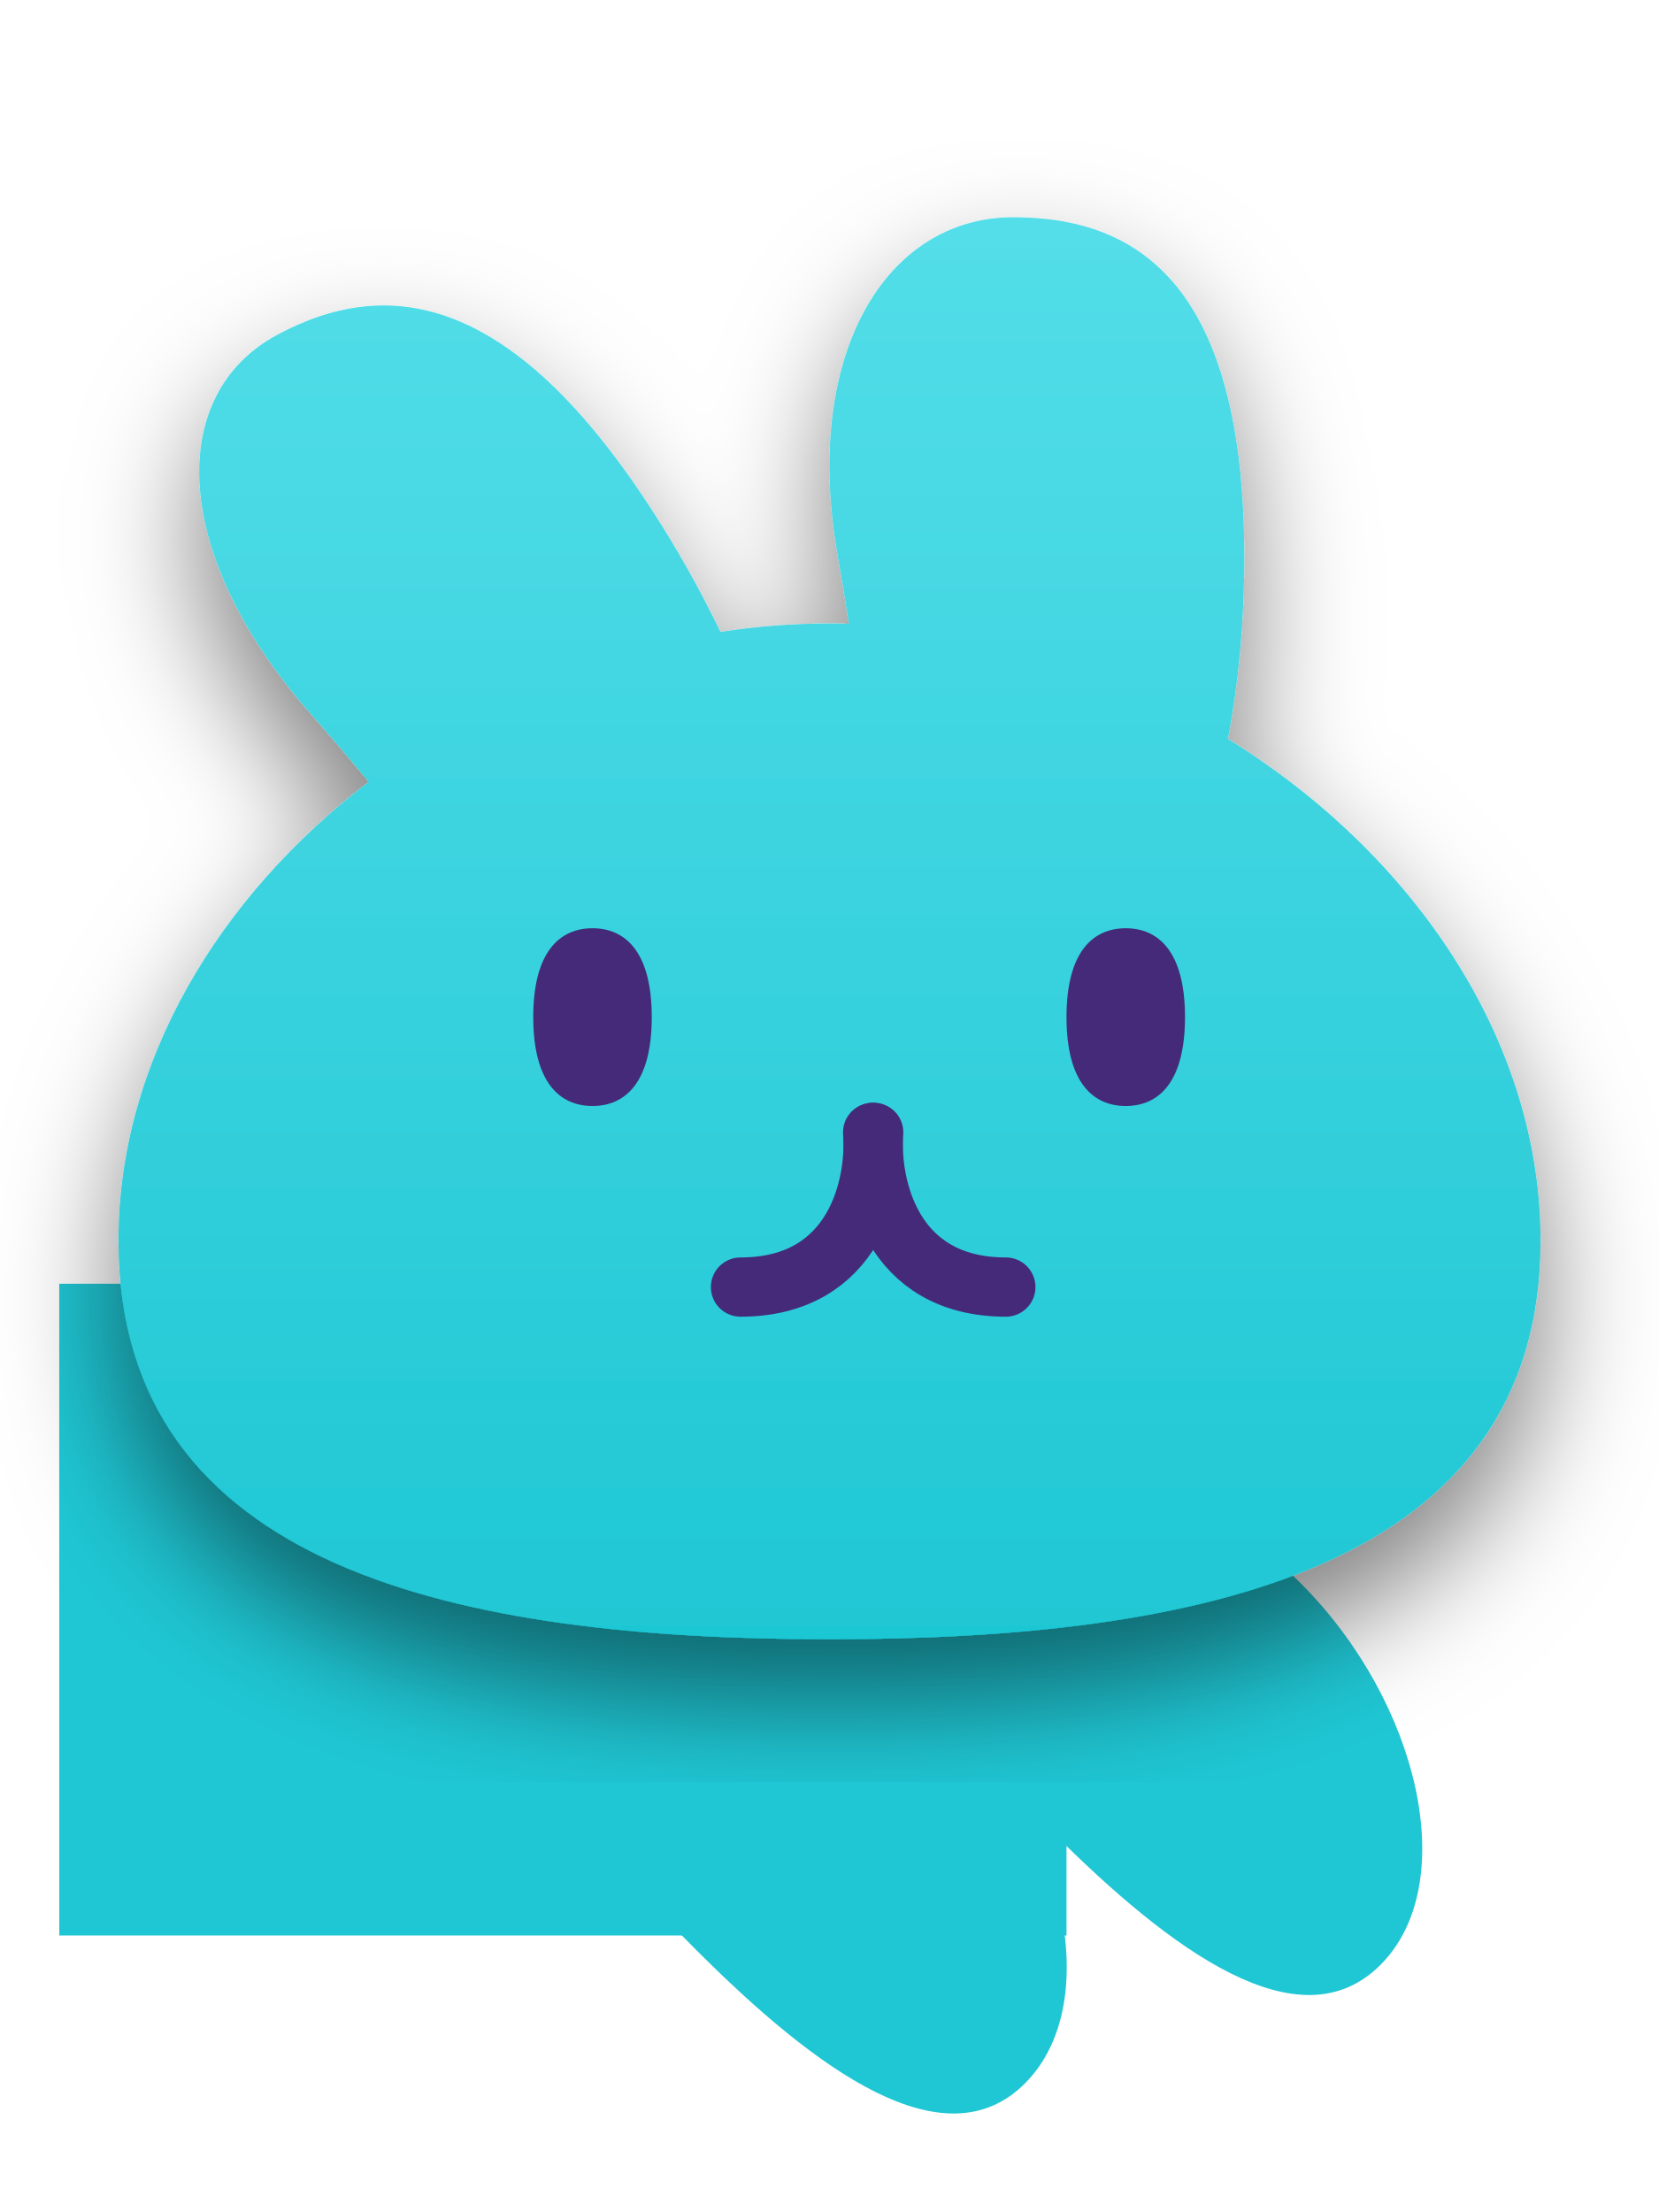
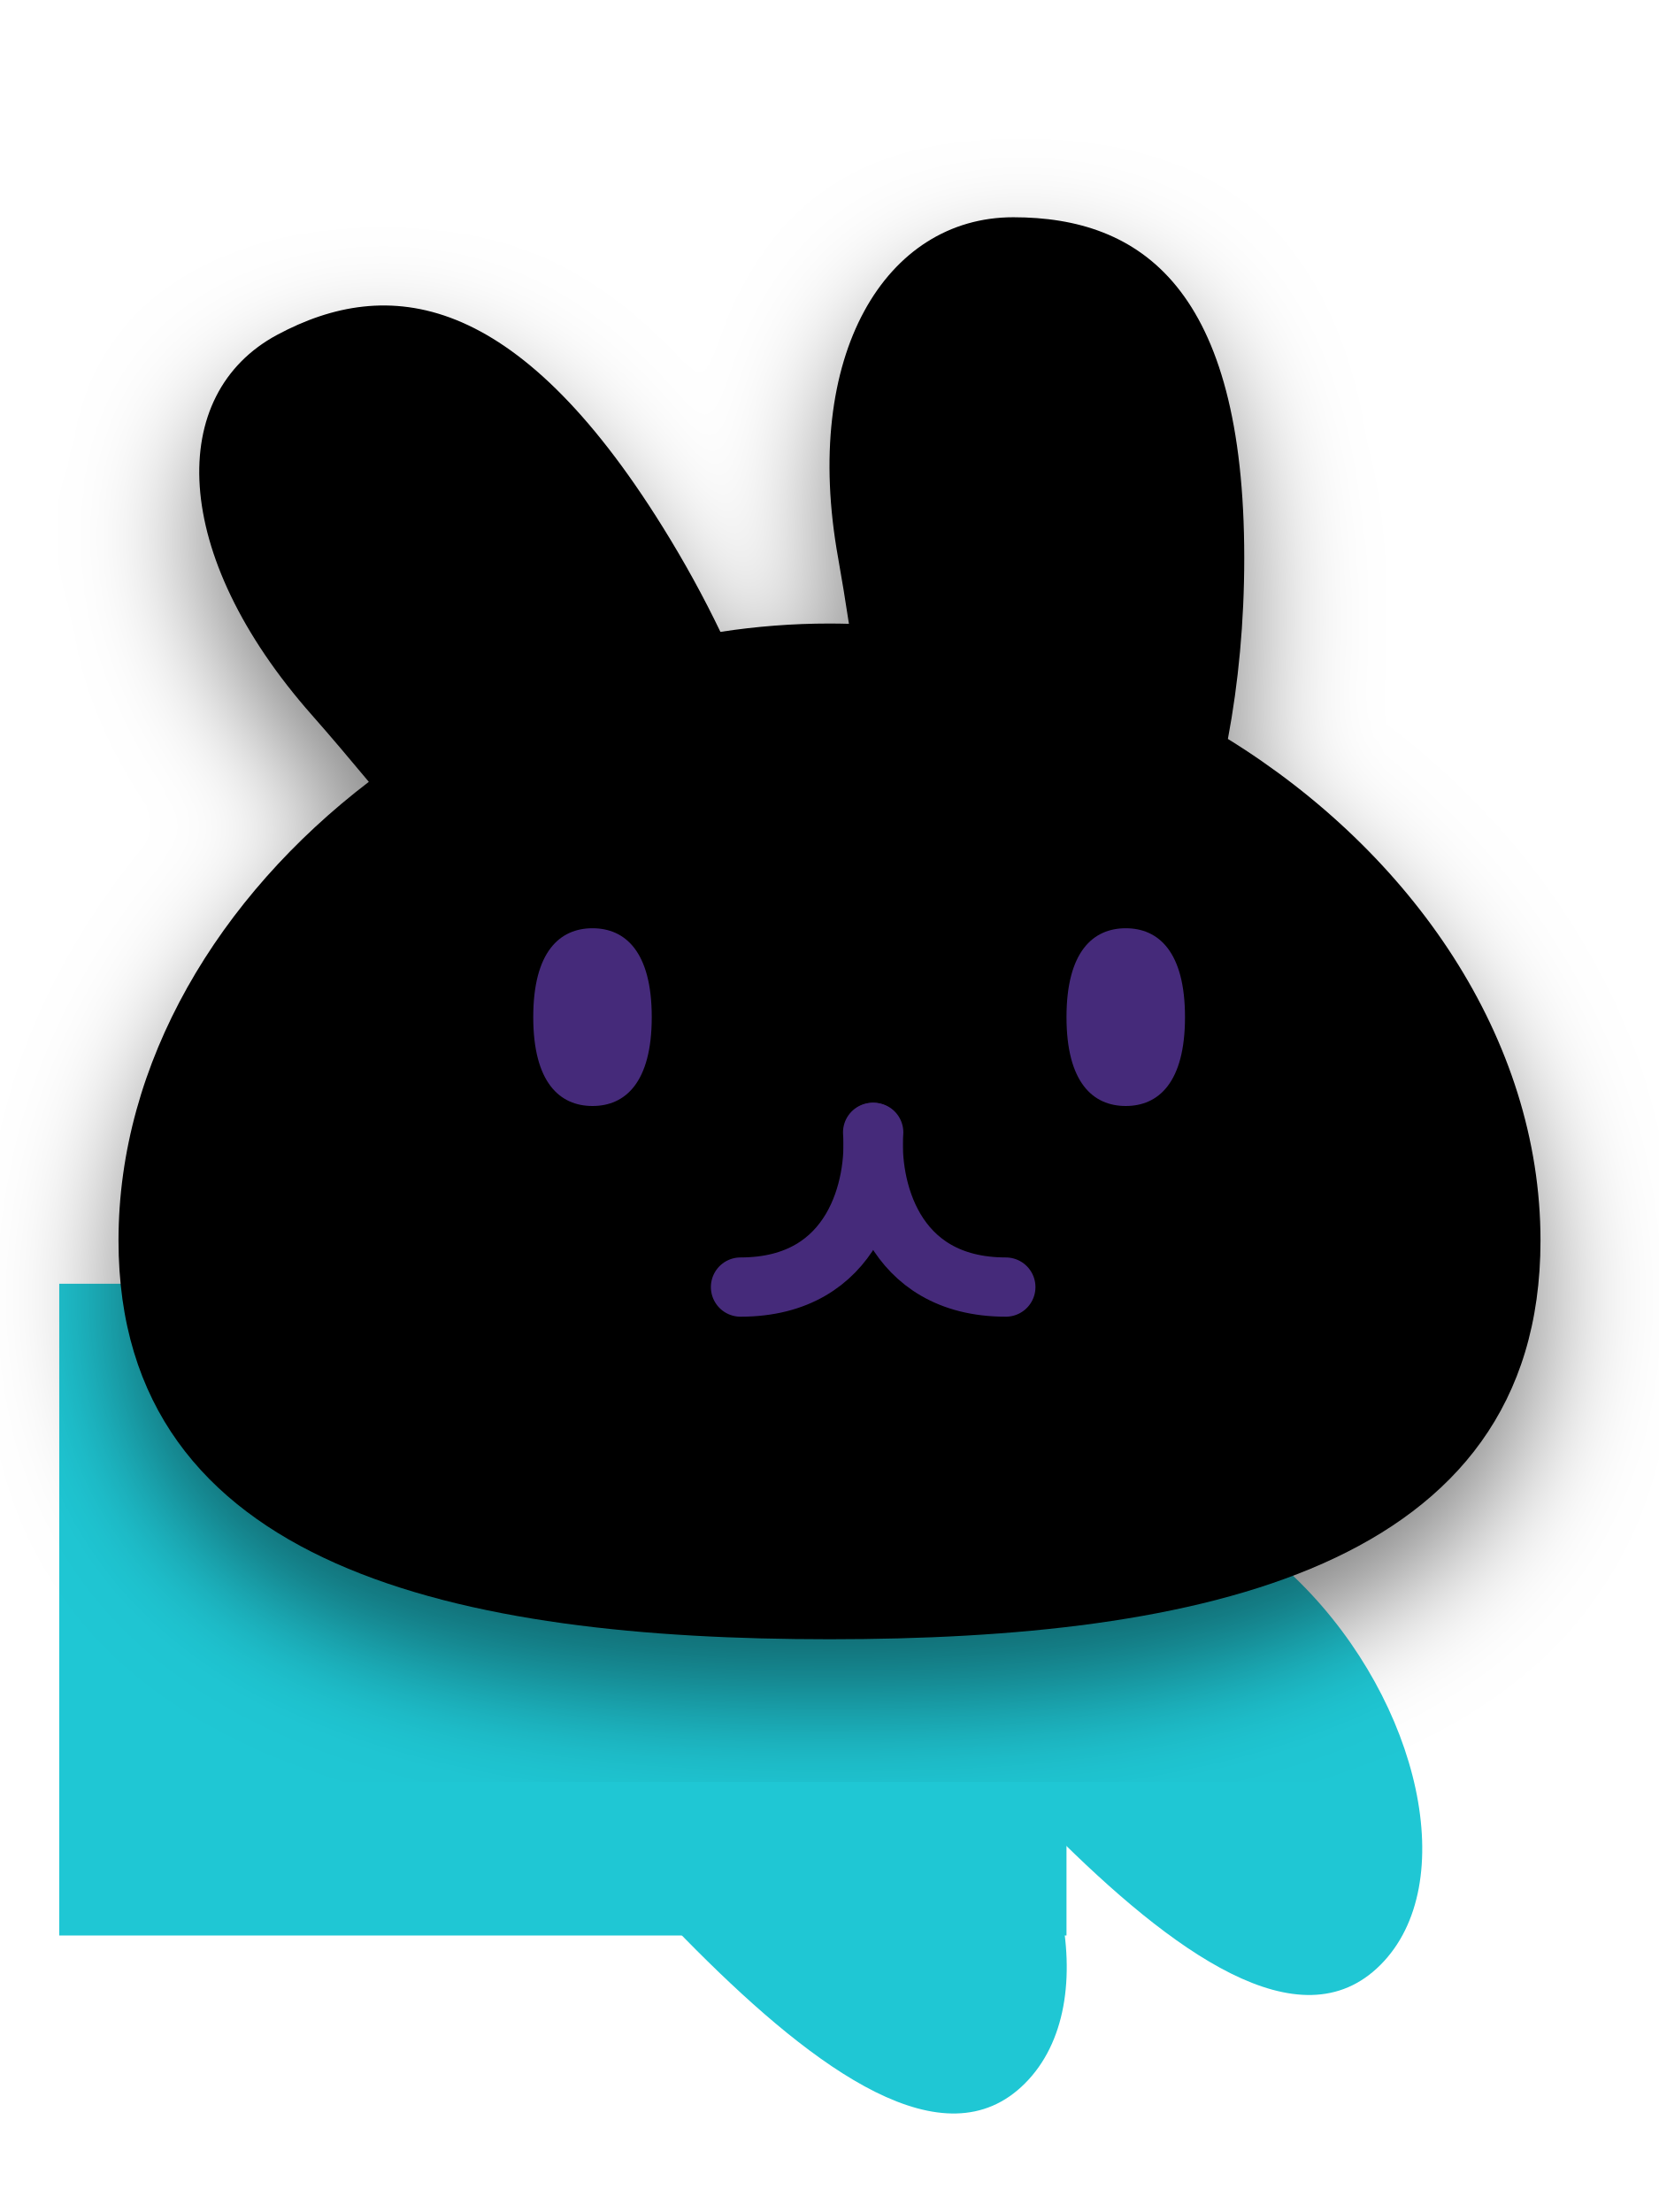
<svg xmlns="http://www.w3.org/2000/svg" width="24" height="32" viewBox="0 0 28 32" fill="none">
  <rect x="1" y="19" width="17" height="11" fill="#1FC7D4" />
  <path d="M9.507 24.706C8.146 26.067 9.738 28.231 11.755 30.249C13.773 32.267 15.938 33.858 17.298 32.497C18.659 31.137 17.968 28.071 15.951 26.053C13.933 24.036 10.868 23.345 9.507 24.706Z" fill="#1FC7D4" />
  <path d="M15.507 22.706C14.146 24.067 15.738 26.231 17.756 28.249C19.773 30.267 21.938 31.858 23.298 30.497C24.659 29.137 23.968 26.071 21.951 24.053C19.933 22.036 16.868 21.345 15.507 22.706Z" fill="#1FC7D4" />
  <g filter="url(#filter0_d)">
    <path fill-rule="evenodd" clip-rule="evenodd" d="M14.146 6.752C14.21 7.109 14.27 7.481 14.328 7.862C14.219 7.859 14.11 7.857 14 7.857C13.38 7.857 12.765 7.905 12.159 7.998C11.879 7.415 11.555 6.822 11.187 6.231C8.699 2.229 6.538 1.987 4.679 2.984C2.819 3.981 2.856 6.676 5.267 9.405C5.581 9.761 5.901 10.14 6.225 10.529C3.69 12.466 2 15.264 2 18.27C2 23.829 7.785 25 14 25C20.215 25 26 23.829 26 18.27C26 14.866 23.832 11.727 20.724 9.805C20.902 8.86 21 7.83 21 6.752C21 2.196 19.255 1 17.102 1C14.95 1 13.526 3.318 14.146 6.752Z" fill="url(#paint0_linear_bunnyhead_main)" />
  </g>
  <g transform="translate(2)">
    <path d="M12.728 16.445C12.796 17.315 12.445 19.056 10.498 19.056" stroke="#452A7A" stroke-linecap="round" />
    <path d="M12.746 16.445C12.678 17.315 13.03 19.056 14.976 19.056" stroke="#452A7A" stroke-linecap="round" />
    <path d="M9 14.5C9 15.605 8.552 16 8 16C7.448 16 7 15.605 7 14.5C7 13.395 7.448 13 8 13C8.552 13 9 13.395 9 14.5Z" fill="#452A7A" />
    <path d="M18 14.5C18 15.605 17.552 16 17 16C16.448 16 16 15.605 16 14.5C16 13.395 16.448 13 17 13C17.552 13 18 13.395 18 14.5Z" fill="#452A7A" />
  </g>
  <defs>
    <filter id="filter0_d">
      <feFlood flood-opacity="0" result="BackgroundImageFix" />
      <feColorMatrix in="SourceAlpha" type="matrix" values="0 0 0 0 0 0 0 0 0 0 0 0 0 0 0 0 0 0 127 0" />
      <feOffset dy="1" />
      <feGaussianBlur stdDeviation="1" />
      <feColorMatrix type="matrix" values="0 0 0 0 0 0 0 0 0 0 0 0 0 0 0 0 0 0 0.5 0" />
      <feBlend mode="normal" in2="BackgroundImageFix" result="effect1_dropShadow" />
      <feBlend mode="normal" in="SourceGraphic" in2="effect1_dropShadow" result="shape" />
    </filter>
    <linearGradient id="paint0_linear_bunnyhead_main" x1="14" y1="1" x2="14" y2="25" gradientUnits="userSpaceOnUse">
-       <stop stop-color="#53DEE9" />
-       <stop offset="1" stop-color="#1FC7D4" />
+       <stop stopColor="#53DEE9" />
+       <stop offset="1" stopColor="#1FC7D4" />
    </linearGradient>
  </defs>
</svg>
